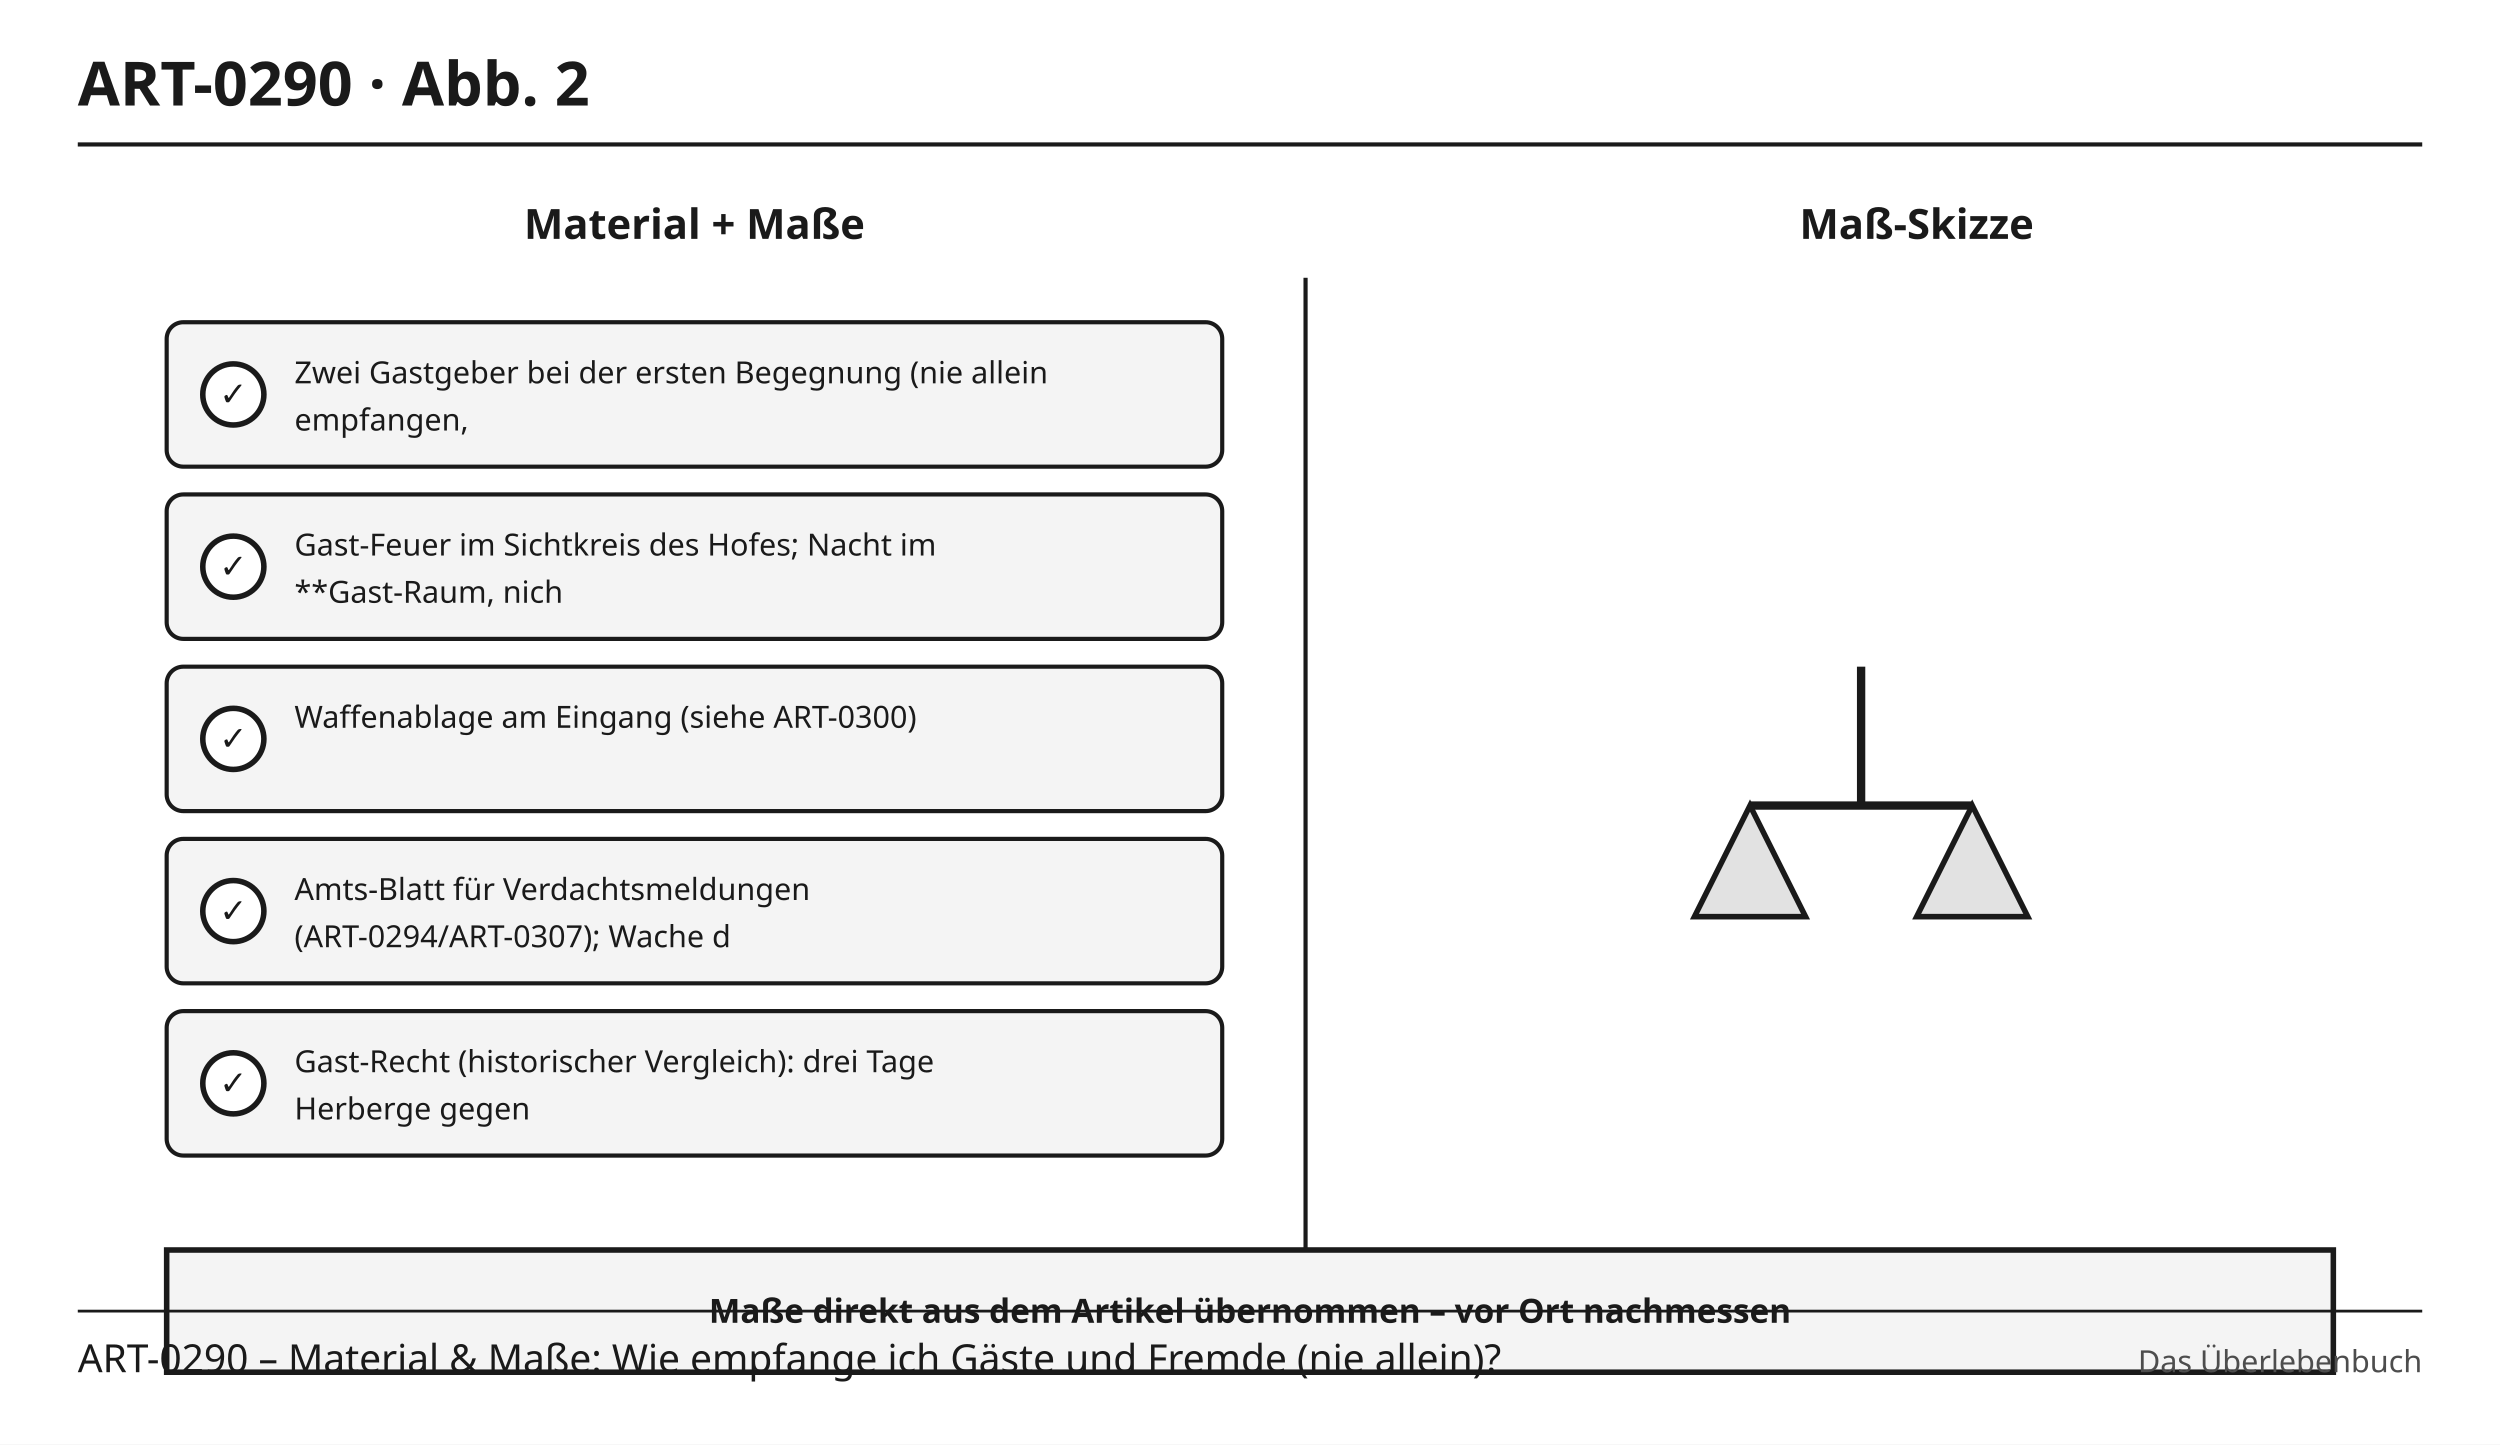
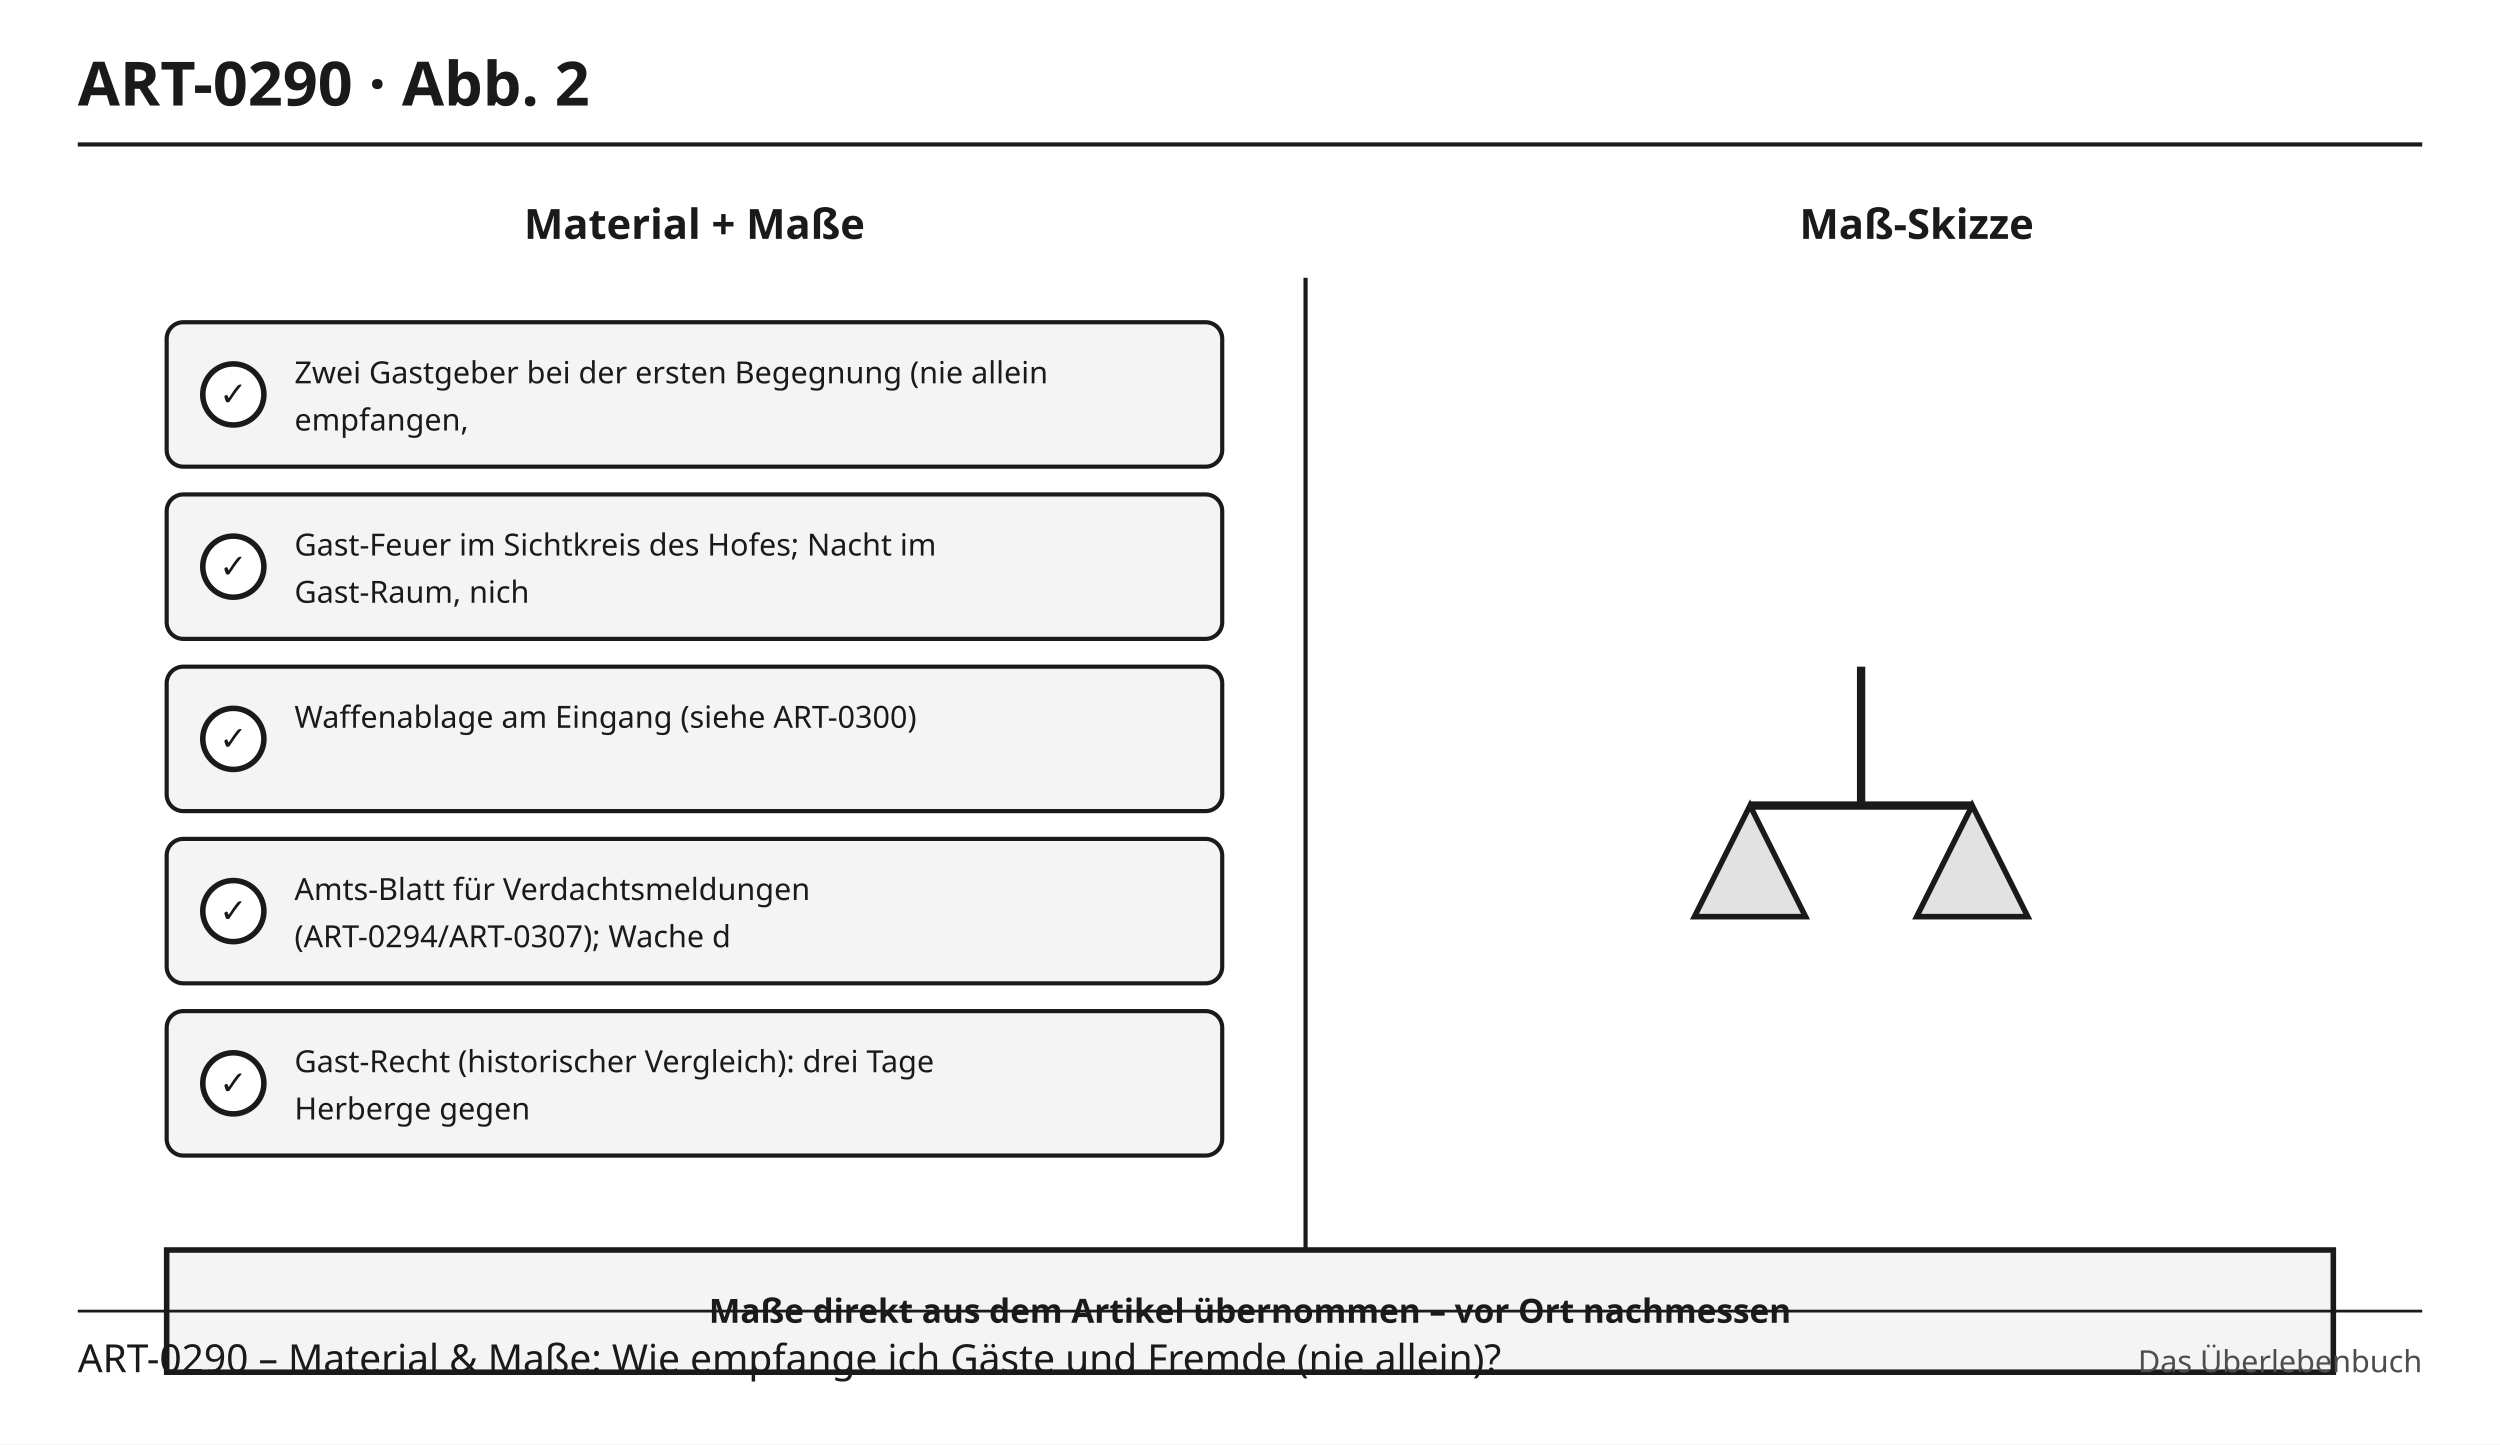
<svg xmlns="http://www.w3.org/2000/svg" viewBox="0 0 900 520" role="img" aria-label="ART-0290 · Abb. 2 – ART-0290 – Material &amp; Maße: Wie empfange ich Gäste und Fremde (nie allein)?">
  <defs>
    <marker id="ah" markerWidth="10" markerHeight="8" refX="9" refY="4" orient="auto">
      <path d="M0 0 L10 4 L0 8 z" fill="#1a1a1a" />
    </marker>
    <marker id="ahs" markerWidth="10" markerHeight="8" refX="1" refY="4" orient="auto">
      <path d="M10 0 L0 4 L10 8 z" fill="#1a1a1a" />
    </marker>
    <pattern id="hatch" width="8" height="8" patternTransform="rotate(45)" patternUnits="userSpaceOnUse">
      <line x1="0" y1="0" x2="0" y2="8" stroke="#6e6e6e" stroke-width="1.6" />
    </pattern>
    <pattern id="cross" width="8" height="8" patternUnits="userSpaceOnUse">
      <path d="M0 0 L8 8 M8 0 L0 8" stroke="#8a8a8a" stroke-width="1" />
    </pattern>
    <pattern id="dots" width="7" height="7" patternUnits="userSpaceOnUse">
      <circle cx="2" cy="2" r="1.4" fill="#6e6e6e" />
    </pattern>
    <pattern id="wtr" width="24" height="12" patternUnits="userSpaceOnUse">
      <rect width="24" height="12" fill="#6b97bd" />
      <path d="M0 8 q 6 -5 12 0 t 12 0" fill="none" stroke="#3f6f96" stroke-width="1.4" />
    </pattern>
  </defs>
  <rect x="0" y="0" width="900" height="520" fill="#ffffff" />
  <text x="28" y="38" font-family="sans-serif" font-size="22" text-anchor="start" font-weight="bold" fill="#1a1a1a">ART-0290 · Abb. 2</text>
  <line x1="28" y1="52" x2="872" y2="52" stroke="#1a1a1a" stroke-width="1.5" />
  <text x="250" y="86" font-family="sans-serif" font-size="15" text-anchor="middle" font-weight="bold" fill="#1a1a1a">Material + Maße</text>
  <rect x="60" y="116" width="380" height="52" fill="#f4f4f4" stroke="#1a1a1a" stroke-width="1.5" rx="6" />
  <circle cx="84" cy="142" r="11" fill="#ffffff" stroke="#1a1a1a" stroke-width="2" />
  <text x="84" y="146" font-family="sans-serif" font-size="12" text-anchor="middle" font-weight="bold" fill="#1a1a1a">✓</text>
  <text x="106" y="138" font-family="sans-serif" font-size="11" text-anchor="start" font-weight="normal" fill="#1a1a1a">Zwei Gastgeber bei der ersten Begegnung (nie allein</text>
  <text x="106" y="155" font-family="sans-serif" font-size="11" text-anchor="start" font-weight="normal" fill="#1a1a1a">empfangen,</text>
  <rect x="60" y="178" width="380" height="52" fill="#f4f4f4" stroke="#1a1a1a" stroke-width="1.5" rx="6" />
  <circle cx="84" cy="204" r="11" fill="#ffffff" stroke="#1a1a1a" stroke-width="2" />
  <text x="84" y="208" font-family="sans-serif" font-size="12" text-anchor="middle" font-weight="bold" fill="#1a1a1a">✓</text>
  <text x="106" y="200" font-family="sans-serif" font-size="11" text-anchor="start" font-weight="normal" fill="#1a1a1a">Gast-Feuer im Sichtkreis des Hofes; Nacht im</text>
-   <text x="106" y="217" font-family="sans-serif" font-size="11" text-anchor="start" font-weight="normal" fill="#1a1a1a">**Gast-Raum, nich</text>
+   <text x="106" y="217" font-family="sans-serif" font-size="11" text-anchor="start" font-weight="normal" fill="#1a1a1a">Gast-Raum, nich</text>
  <rect x="60" y="240" width="380" height="52" fill="#f4f4f4" stroke="#1a1a1a" stroke-width="1.5" rx="6" />
  <circle cx="84" cy="266" r="11" fill="#ffffff" stroke="#1a1a1a" stroke-width="2" />
  <text x="84" y="270" font-family="sans-serif" font-size="12" text-anchor="middle" font-weight="bold" fill="#1a1a1a">✓</text>
  <text x="106" y="262" font-family="sans-serif" font-size="11" text-anchor="start" font-weight="normal" fill="#1a1a1a">Waffenablage am Eingang (siehe ART-0300)</text>
  <rect x="60" y="302" width="380" height="52" fill="#f4f4f4" stroke="#1a1a1a" stroke-width="1.5" rx="6" />
  <circle cx="84" cy="328" r="11" fill="#ffffff" stroke="#1a1a1a" stroke-width="2" />
  <text x="84" y="332" font-family="sans-serif" font-size="12" text-anchor="middle" font-weight="bold" fill="#1a1a1a">✓</text>
  <text x="106" y="324" font-family="sans-serif" font-size="11" text-anchor="start" font-weight="normal" fill="#1a1a1a">Amts-Blatt für Verdachtsmeldungen</text>
  <text x="106" y="341" font-family="sans-serif" font-size="11" text-anchor="start" font-weight="normal" fill="#1a1a1a">(ART-0294/ART-0307); Wache d</text>
  <rect x="60" y="364" width="380" height="52" fill="#f4f4f4" stroke="#1a1a1a" stroke-width="1.5" rx="6" />
  <circle cx="84" cy="390" r="11" fill="#ffffff" stroke="#1a1a1a" stroke-width="2" />
  <text x="84" y="394" font-family="sans-serif" font-size="12" text-anchor="middle" font-weight="bold" fill="#1a1a1a">✓</text>
  <text x="106" y="386" font-family="sans-serif" font-size="11" text-anchor="start" font-weight="normal" fill="#1a1a1a">Gast-Recht (historischer Vergleich): drei Tage</text>
  <text x="106" y="403" font-family="sans-serif" font-size="11" text-anchor="start" font-weight="normal" fill="#1a1a1a">Herberge gegen </text>
  <line x1="470" y1="100" x2="470" y2="470" stroke="#1a1a1a" stroke-width="1.5" />
  <text x="690" y="86" font-family="sans-serif" font-size="15" text-anchor="middle" font-weight="bold" fill="#1a1a1a">Maß-Skizze</text>
  <line x1="670" y1="240" x2="670" y2="290" stroke="#1a1a1a" stroke-width="3" />
  <line x1="630" y1="290" x2="710" y2="290" stroke="#1a1a1a" stroke-width="3" />
  <path d="M630 290 L610 330 L650 330 Z" fill="#e2e2e2" stroke="#1a1a1a" stroke-width="2" />
  <path d="M710 290 L730 330 L690 330 Z" fill="#e2e2e2" stroke="#1a1a1a" stroke-width="2" />
  <rect x="60" y="450" width="780" height="44" fill="#f4f4f4" stroke="#1a1a1a" stroke-width="2" />
  <text x="450" y="476.2" font-family="sans-serif" font-size="12" text-anchor="middle" font-weight="bold" fill="#1a1a1a">Maße direkt aus dem Artikel übernommen – vor Ort nachmessen</text>
  <line x1="28" y1="472" x2="872" y2="472" stroke="#1a1a1a" stroke-width="1" />
  <text x="28" y="494" font-family="sans-serif" font-size="14" text-anchor="start" font-weight="normal" fill="#1a1a1a">ART-0290 – Material &amp; Maße: Wie empfange ich Gäste und Fremde (nie allein)?</text>
  <text x="872" y="494" font-family="sans-serif" font-size="11" text-anchor="end" font-weight="normal" fill="#4d4d4d">Das Überlebenbuch</text>
</svg>
